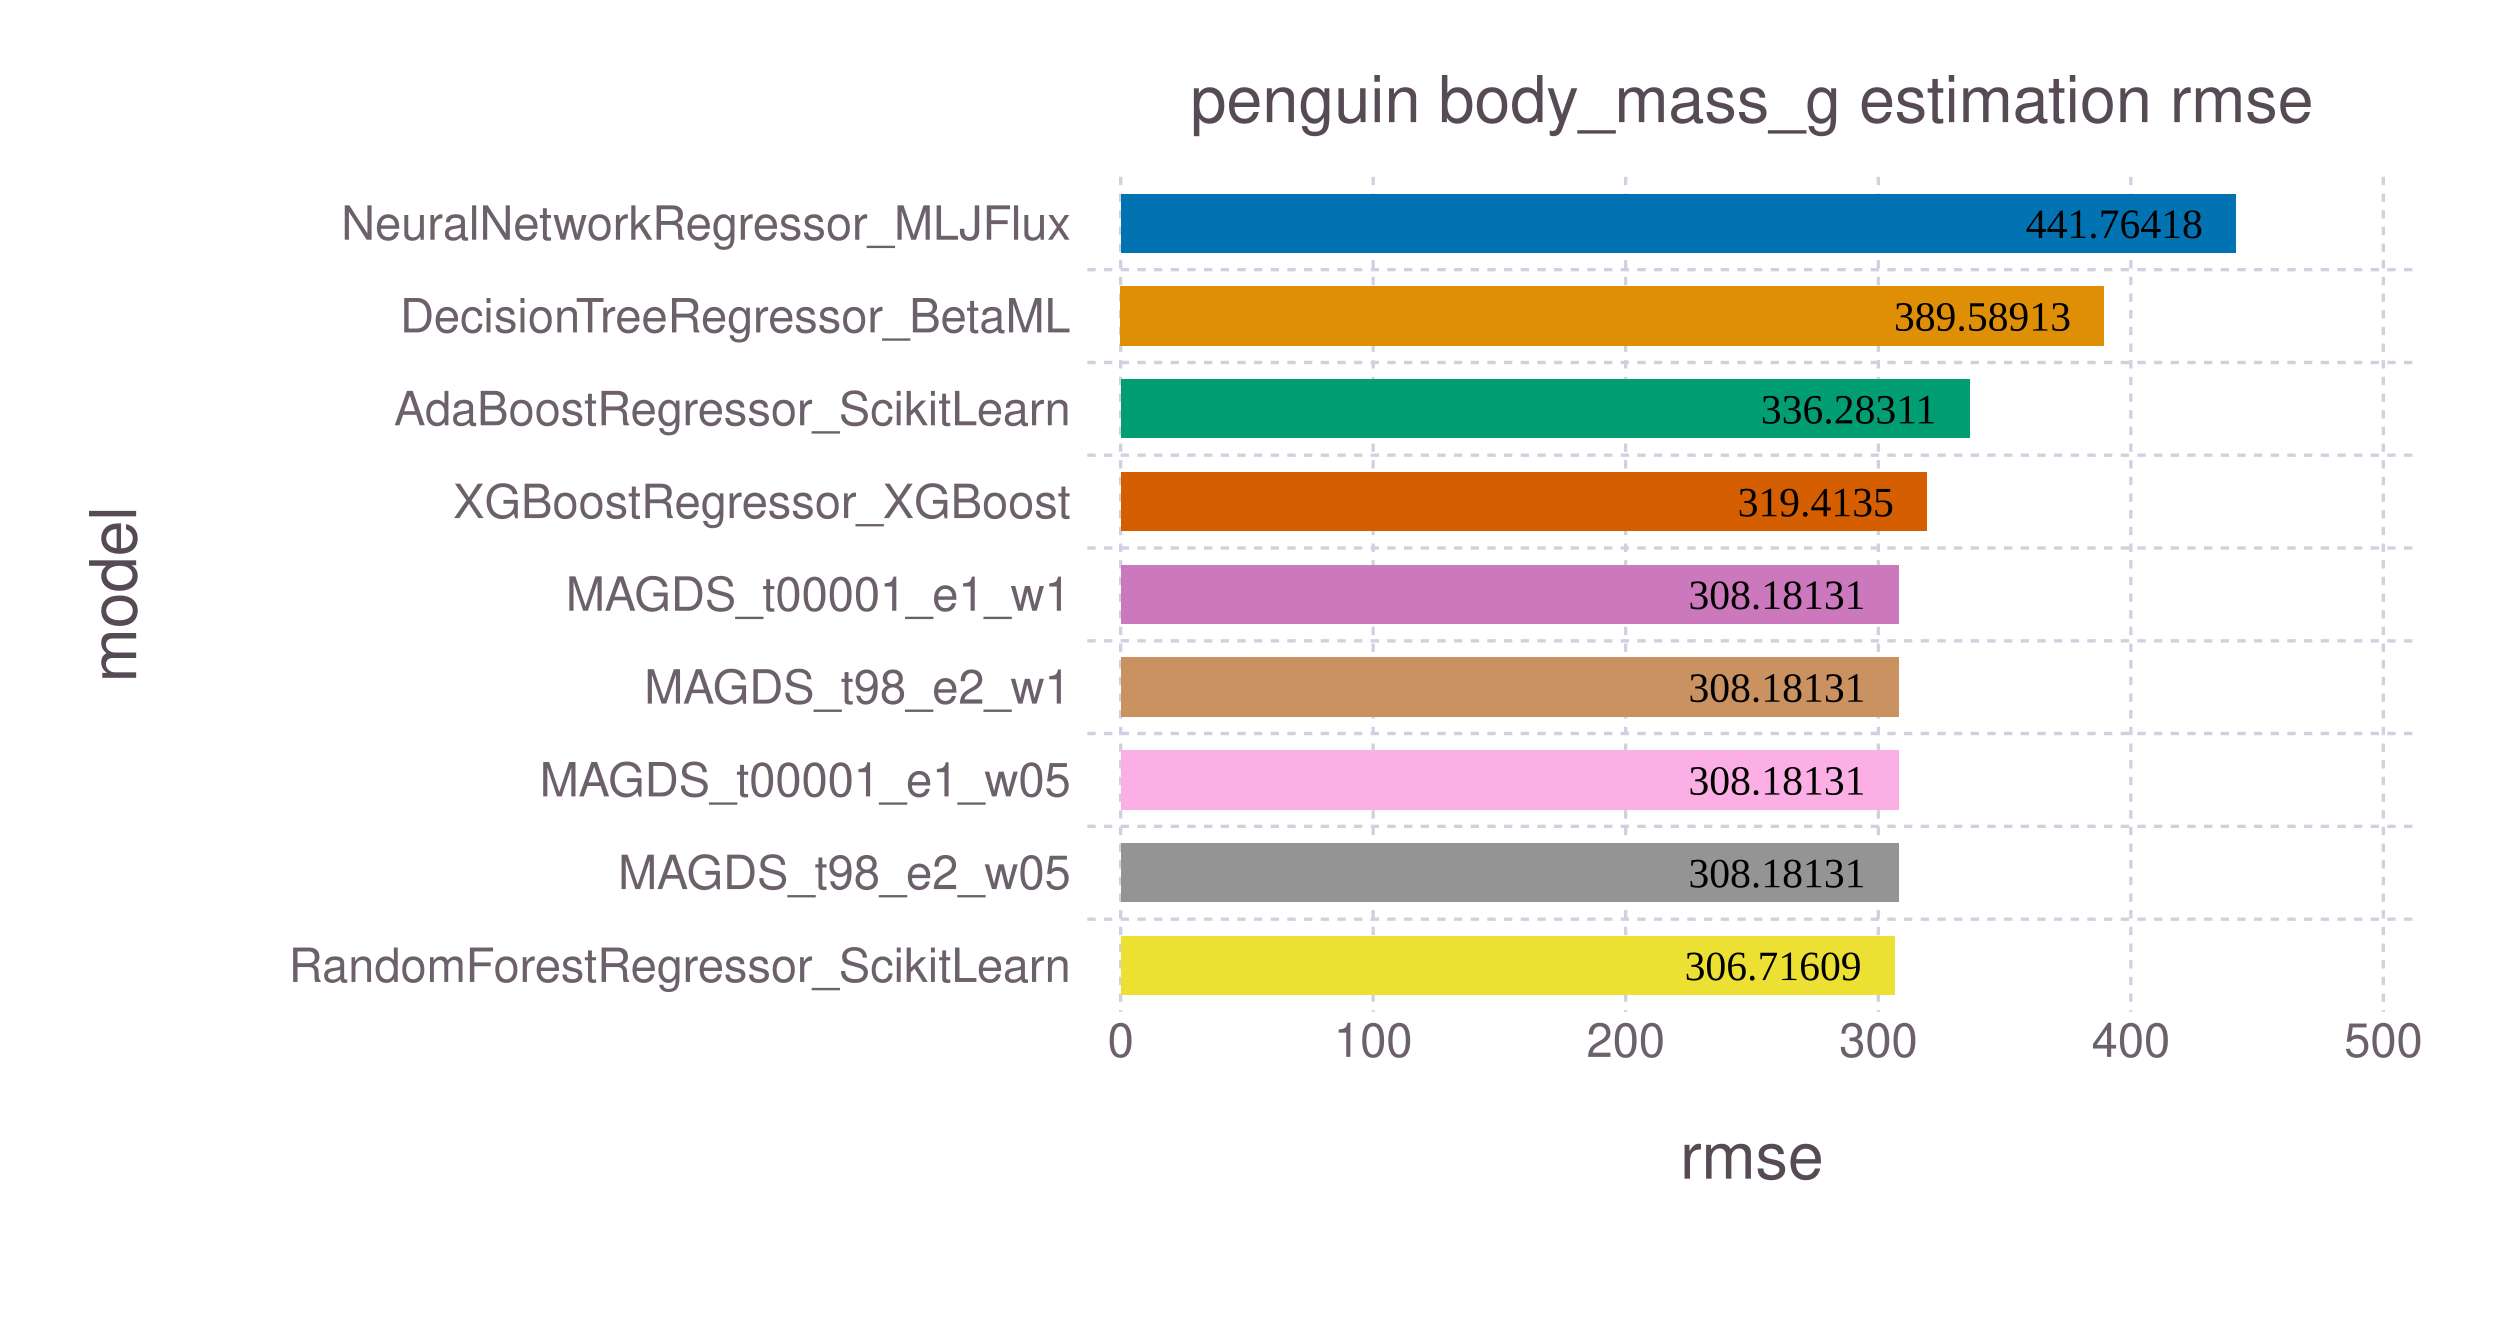
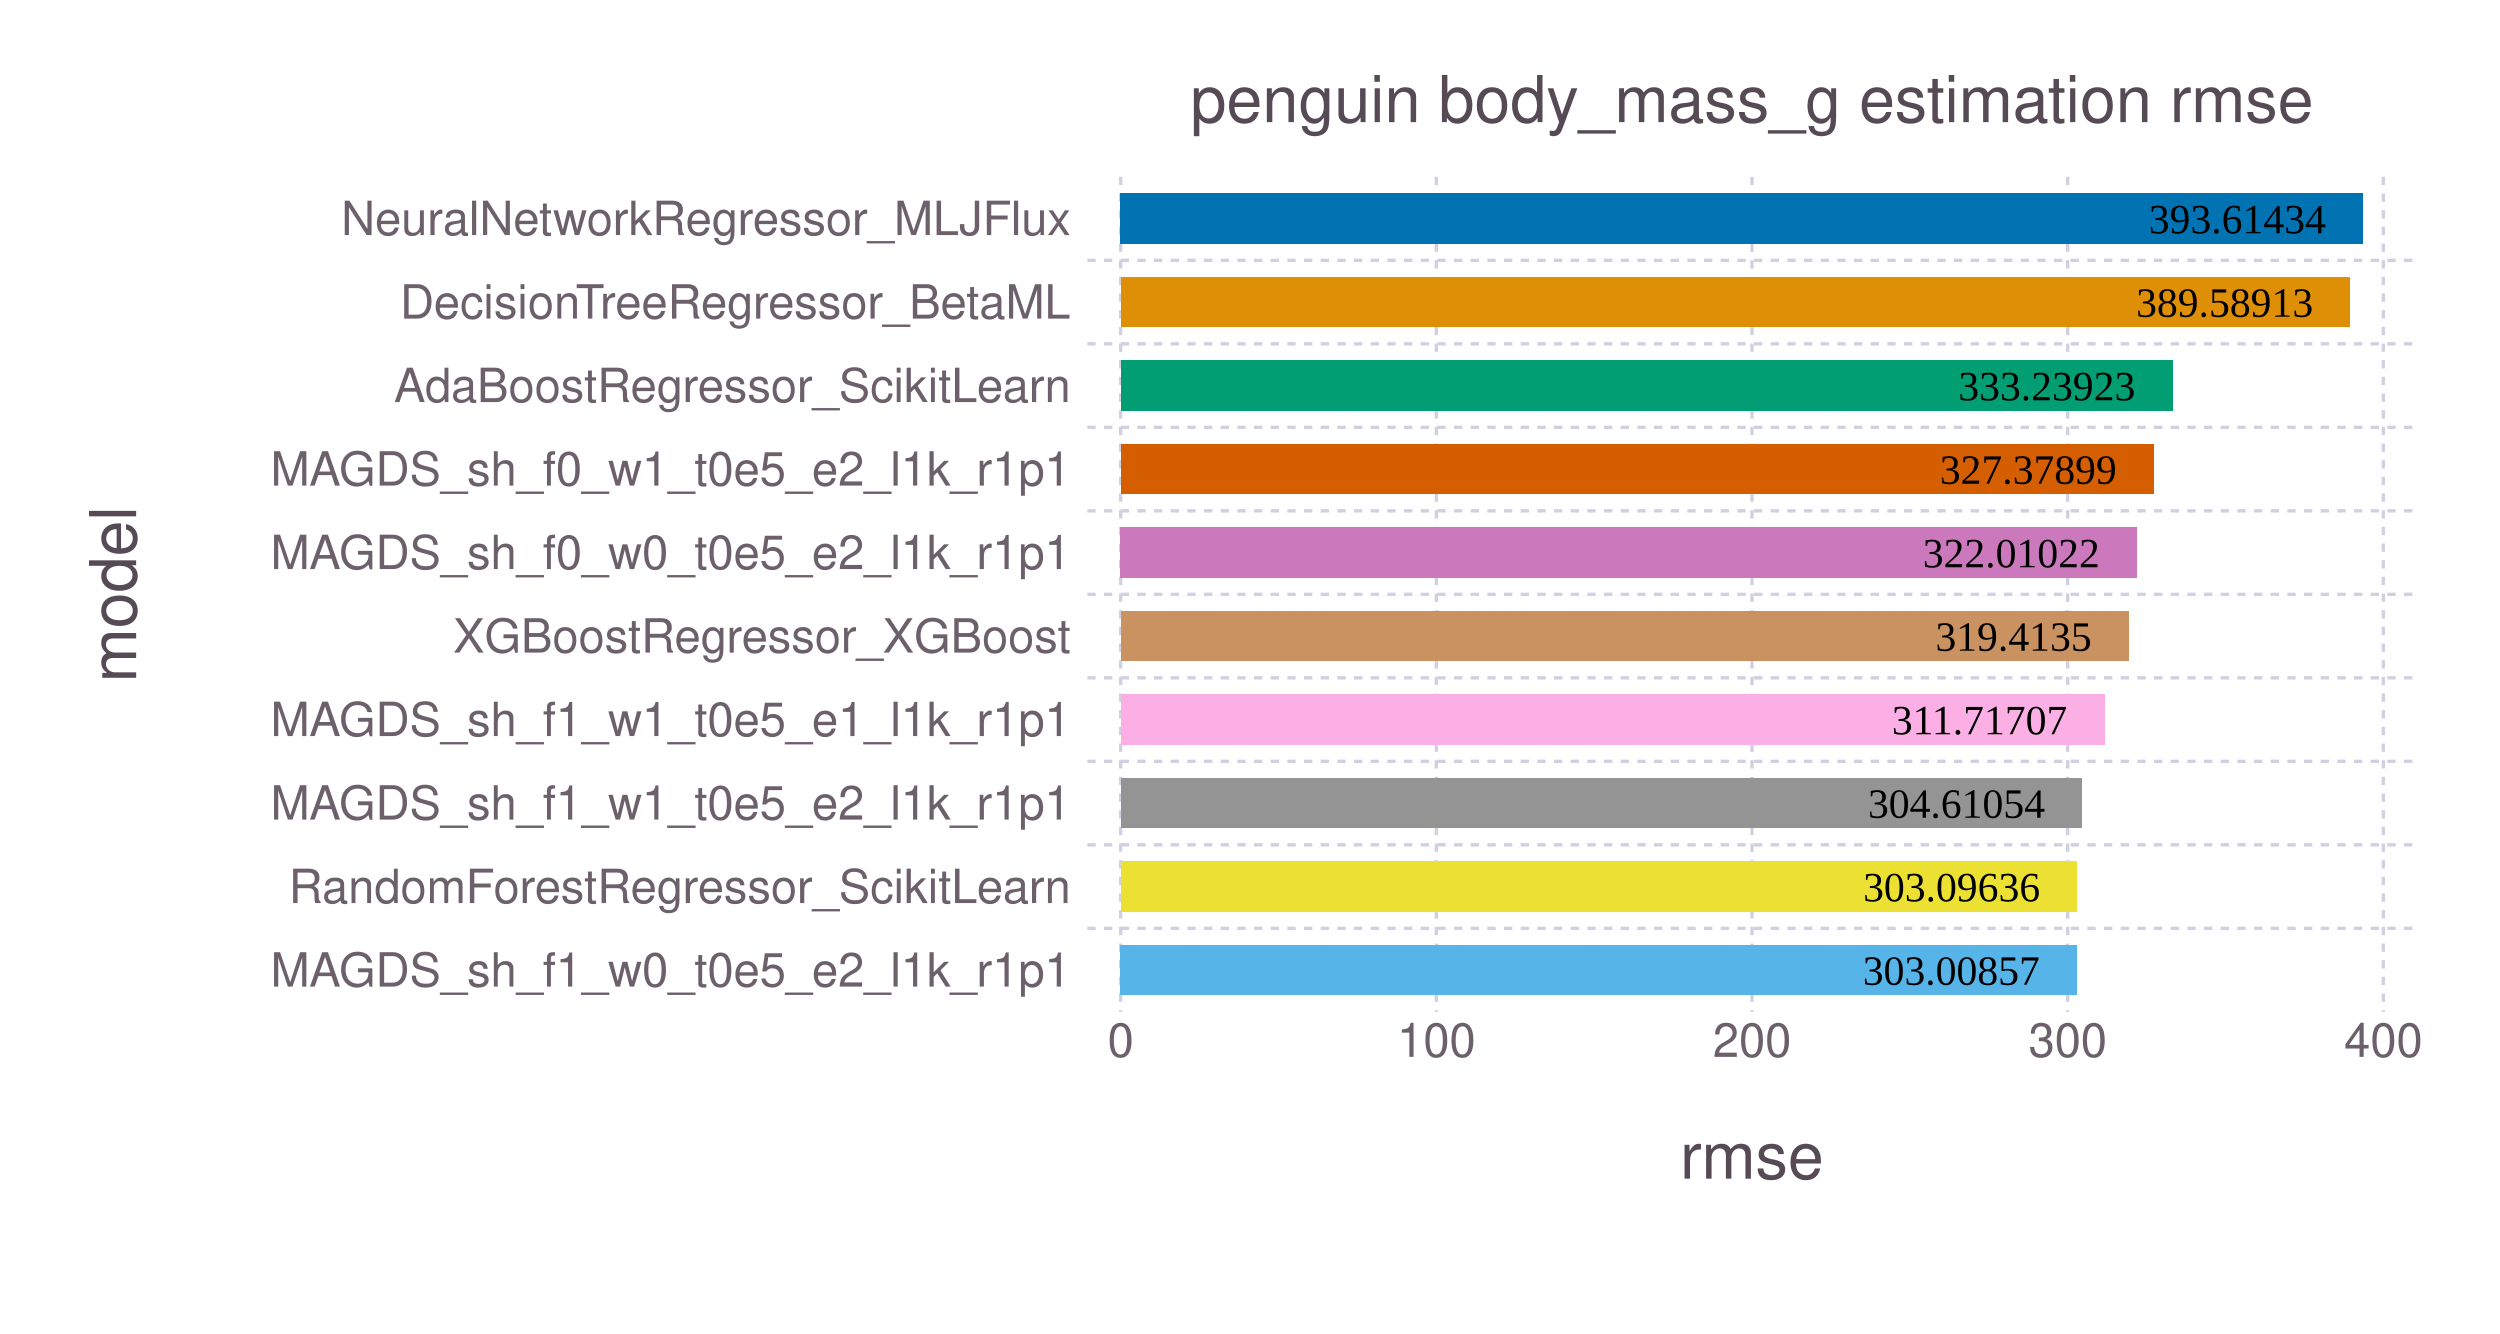
<svg xmlns="http://www.w3.org/2000/svg" version="1.2" width="150mm" height="80mm" viewBox="0 0 150 80" stroke="none" fill="#000000" stroke-width="0.3" font-size="3.88">
  <defs>
    <marker id="arrow" markerWidth="15" markerHeight="7" refX="5" refY="3.5" orient="auto" markerUnits="strokeWidth">
      <path d="M0,0 L15,3.5 L0,7 z" stroke="context-stroke" fill="context-stroke" />
    </marker>
  </defs>
-   <g class="plotroot xscalable" id="img-18e792ad-1">
-     <g font-size="3.88" font-family="'PT Sans','Helvetica Neue','Helvetica',sans-serif" fill="#564A55" stroke="#000000" stroke-opacity="0.000" id="img-18e792ad-2">
+   <g class="plotroot xscalable" id="img-16c83b01-1">
+     <g font-size="3.88" font-family="'PT Sans','Helvetica Neue','Helvetica',sans-serif" fill="#564A55" stroke="#000000" stroke-opacity="0.000" id="img-16c83b01-2">
      <g transform="translate(105.12,68.39)">
        <g class="primitive">
          <text text-anchor="middle" dy="0.6em">rmse</text>
        </g>
      </g>
    </g>
-     <g class="guide xlabels" font-size="2.82" font-family="'PT Sans Caption','Helvetica Neue','Helvetica',sans-serif" fill="#6C606B" id="img-18e792ad-3">
+     <g class="guide xlabels" font-size="2.82" font-family="'PT Sans Caption','Helvetica Neue','Helvetica',sans-serif" fill="#6C606B" id="img-16c83b01-3">
      <g transform="translate(67.24,61.72)">
        <g class="primitive">
          <text text-anchor="middle" dy="0.6em">0</text>
        </g>
      </g>
-       <g transform="translate(82.39,61.72)">
+       <g transform="translate(86.18,61.72)">
        <g class="primitive">
          <text text-anchor="middle" dy="0.6em">100</text>
        </g>
      </g>
-       <g transform="translate(97.54,61.72)">
+       <g transform="translate(105.12,61.72)">
        <g class="primitive">
          <text text-anchor="middle" dy="0.6em">200</text>
        </g>
      </g>
-       <g transform="translate(112.7,61.72)">
+       <g transform="translate(124.06,61.72)">
        <g class="primitive">
          <text text-anchor="middle" dy="0.6em">300</text>
        </g>
      </g>
-       <g transform="translate(127.85,61.72)">
+       <g transform="translate(143,61.72)">
        <g class="primitive">
          <text text-anchor="middle" dy="0.6em">400</text>
        </g>
      </g>
-       <g transform="translate(143,61.72)">
-         <g class="primitive">
-           <text text-anchor="middle" dy="0.6em">500</text>
-         </g>
-       </g>
-     </g>
-     <g clip-path="url(#img-18e792ad-4)">
-       <g id="img-18e792ad-5">
-         <g pointer-events="visible" stroke-width="0.3" fill="#000000" fill-opacity="0.000" stroke="#000000" stroke-opacity="0.000" class="guide background" id="img-18e792ad-6">
-           <g transform="translate(105.12,35.66)" id="img-18e792ad-7">
+     </g>
+     <g clip-path="url(#img-16c83b01-4)">
+       <g id="img-16c83b01-5">
+         <g pointer-events="visible" stroke-width="0.3" fill="#000000" fill-opacity="0.000" stroke="#000000" stroke-opacity="0.000" class="guide background" id="img-16c83b01-6">
+           <g transform="translate(105.12,35.66)" id="img-16c83b01-7">
            <path d="M-39.88,-25.05 L39.88,-25.05 39.88,25.05 -39.88,25.05  z" class="primitive" />
          </g>
        </g>
-         <g class="guide ygridlines xfixed" stroke-dasharray="0.5,0.5" stroke-width="0.2" stroke="#D0D0E0" id="img-18e792ad-8">
-           <g transform="translate(105.12,16.18)" id="img-18e792ad-9">
-             <path fill="none" d="M-39.88,0 L39.88,0 " class="primitive" />
-           </g>
-           <g transform="translate(105.12,21.75)" id="img-18e792ad-10">
-             <path fill="none" d="M-39.88,0 L39.88,0 " class="primitive" />
-           </g>
-           <g transform="translate(105.12,27.31)" id="img-18e792ad-11">
-             <path fill="none" d="M-39.88,0 L39.88,0 " class="primitive" />
-           </g>
-           <g transform="translate(105.12,32.88)" id="img-18e792ad-12">
-             <path fill="none" d="M-39.88,0 L39.88,0 " class="primitive" />
-           </g>
-           <g transform="translate(105.12,38.45)" id="img-18e792ad-13">
-             <path fill="none" d="M-39.88,0 L39.88,0 " class="primitive" />
-           </g>
-           <g transform="translate(105.12,44.01)" id="img-18e792ad-14">
-             <path fill="none" d="M-39.88,0 L39.88,0 " class="primitive" />
-           </g>
-           <g transform="translate(105.12,49.58)" id="img-18e792ad-15">
-             <path fill="none" d="M-39.88,0 L39.88,0 " class="primitive" />
-           </g>
-           <g transform="translate(105.12,55.15)" id="img-18e792ad-16">
-             <path fill="none" d="M-39.88,0 L39.88,0 " class="primitive" />
-           </g>
-         </g>
-         <g class="guide xgridlines yfixed" stroke-dasharray="0.5,0.5" stroke-width="0.2" stroke="#D0D0E0" id="img-18e792ad-17">
-           <g transform="translate(67.24,35.66)" id="img-18e792ad-18">
-             <path fill="none" d="M0,-25.05 L0,25.05 " class="primitive" />
-           </g>
-           <g transform="translate(82.39,35.66)" id="img-18e792ad-19">
-             <path fill="none" d="M0,-25.05 L0,25.05 " class="primitive" />
-           </g>
-           <g transform="translate(97.54,35.66)" id="img-18e792ad-20">
-             <path fill="none" d="M0,-25.05 L0,25.05 " class="primitive" />
-           </g>
-           <g transform="translate(112.7,35.66)" id="img-18e792ad-21">
-             <path fill="none" d="M0,-25.05 L0,25.05 " class="primitive" />
-           </g>
-           <g transform="translate(127.85,35.66)" id="img-18e792ad-22">
-             <path fill="none" d="M0,-25.05 L0,25.05 " class="primitive" />
-           </g>
-           <g transform="translate(143,35.66)" id="img-18e792ad-23">
-             <path fill="none" d="M0,-25.05 L0,25.05 " class="primitive" />
-           </g>
-         </g>
-         <g class="plotpanel" id="img-18e792ad-24">
-           <g shape-rendering="crispEdges" stroke-width="0.3" id="img-18e792ad-25">
-             <g stroke="#000000" stroke-opacity="0.000" class="geometry" id="img-18e792ad-26">
-               <g transform="translate(90.48,57.93)" id="img-18e792ad-27" fill="#ECE133">
-                 <path d="M-23.24,-1.78 L23.24,-1.78 23.24,1.78 -23.24,1.78  z" class="primitive" />
-               </g>
-               <g transform="translate(90.59,52.36)" id="img-18e792ad-28" fill="#949494">
-                 <path d="M-23.35,-1.78 L23.35,-1.78 23.35,1.78 -23.35,1.78  z" class="primitive" />
-               </g>
-               <g transform="translate(90.59,46.8)" id="img-18e792ad-29" fill="#FBAFE4">
-                 <path d="M-23.35,-1.78 L23.35,-1.78 23.35,1.78 -23.35,1.78  z" class="primitive" />
-               </g>
-               <g transform="translate(90.59,41.23)" id="img-18e792ad-30" fill="#CA9161">
-                 <path d="M-23.35,-1.78 L23.35,-1.78 23.35,1.78 -23.35,1.78  z" class="primitive" />
-               </g>
-               <g transform="translate(90.59,35.66)" id="img-18e792ad-31" fill="#CC78BC">
-                 <path d="M-23.35,-1.78 L23.35,-1.78 23.35,1.78 -23.35,1.78  z" class="primitive" />
-               </g>
-               <g transform="translate(91.44,30.1)" id="img-18e792ad-32" fill="#D55E00">
-                 <path d="M-24.2,-1.78 L24.2,-1.78 24.2,1.78 -24.2,1.78  z" class="primitive" />
-               </g>
-               <g transform="translate(92.72,24.53)" id="img-18e792ad-33" fill="#029E73">
-                 <path d="M-25.48,-1.78 L25.48,-1.78 25.48,1.78 -25.48,1.78  z" class="primitive" />
-               </g>
-               <g transform="translate(96.75,18.96)" id="img-18e792ad-34" fill="#DE8F05">
-                 <path d="M-29.52,-1.78 L29.52,-1.78 29.52,1.78 -29.52,1.78  z" class="primitive" />
-               </g>
-               <g transform="translate(100.71,13.4)" id="img-18e792ad-35" fill="#0173B2">
-                 <path d="M-33.47,-1.78 L33.47,-1.78 33.47,1.78 -33.47,1.78  z" class="primitive" />
-               </g>
-             </g>
-           </g>
-         </g>
-         <g class="geometry" id="img-18e792ad-36">
-           <g fill="#000000" font-size="2.5" id="img-18e792ad-37">
-             <g transform="translate(132.17,13.4)" id="img-18e792ad-38">
-               <g class="primitive">
-                 <text text-anchor="end" dy="0.35em">441.76418</text>
-               </g>
-             </g>
-             <g transform="translate(124.26,18.96)" id="img-18e792ad-39">
+         <g class="guide ygridlines xfixed" stroke-dasharray="0.5,0.5" stroke-width="0.2" stroke="#D0D0E0" id="img-16c83b01-8">
+           <g transform="translate(105.12,15.62)" id="img-16c83b01-9">
+             <path fill="none" d="M-39.88,0 L39.88,0 " class="primitive" />
+           </g>
+           <g transform="translate(105.12,20.63)" id="img-16c83b01-10">
+             <path fill="none" d="M-39.88,0 L39.88,0 " class="primitive" />
+           </g>
+           <g transform="translate(105.12,25.64)" id="img-16c83b01-11">
+             <path fill="none" d="M-39.88,0 L39.88,0 " class="primitive" />
+           </g>
+           <g transform="translate(105.12,30.65)" id="img-16c83b01-12">
+             <path fill="none" d="M-39.88,0 L39.88,0 " class="primitive" />
+           </g>
+           <g transform="translate(105.12,35.66)" id="img-16c83b01-13">
+             <path fill="none" d="M-39.88,0 L39.88,0 " class="primitive" />
+           </g>
+           <g transform="translate(105.12,40.67)" id="img-16c83b01-14">
+             <path fill="none" d="M-39.88,0 L39.88,0 " class="primitive" />
+           </g>
+           <g transform="translate(105.12,45.68)" id="img-16c83b01-15">
+             <path fill="none" d="M-39.88,0 L39.88,0 " class="primitive" />
+           </g>
+           <g transform="translate(105.12,50.69)" id="img-16c83b01-16">
+             <path fill="none" d="M-39.88,0 L39.88,0 " class="primitive" />
+           </g>
+           <g transform="translate(105.12,55.7)" id="img-16c83b01-17">
+             <path fill="none" d="M-39.88,0 L39.88,0 " class="primitive" />
+           </g>
+         </g>
+         <g class="guide xgridlines yfixed" stroke-dasharray="0.5,0.5" stroke-width="0.2" stroke="#D0D0E0" id="img-16c83b01-18">
+           <g transform="translate(67.24,35.66)" id="img-16c83b01-19">
+             <path fill="none" d="M0,-25.05 L0,25.05 " class="primitive" />
+           </g>
+           <g transform="translate(86.18,35.66)" id="img-16c83b01-20">
+             <path fill="none" d="M0,-25.05 L0,25.05 " class="primitive" />
+           </g>
+           <g transform="translate(105.12,35.66)" id="img-16c83b01-21">
+             <path fill="none" d="M0,-25.05 L0,25.05 " class="primitive" />
+           </g>
+           <g transform="translate(124.06,35.66)" id="img-16c83b01-22">
+             <path fill="none" d="M0,-25.05 L0,25.05 " class="primitive" />
+           </g>
+           <g transform="translate(143,35.66)" id="img-16c83b01-23">
+             <path fill="none" d="M0,-25.05 L0,25.05 " class="primitive" />
+           </g>
+         </g>
+         <g class="plotpanel" id="img-16c83b01-24">
+           <g shape-rendering="crispEdges" stroke-width="0.3" id="img-16c83b01-25">
+             <g stroke="#000000" stroke-opacity="0.000" class="geometry" id="img-16c83b01-26">
+               <g transform="translate(95.93,58.21)" id="img-16c83b01-27" fill="#56B4E9">
+                 <path d="M-28.7,-1.51 L28.7,-1.51 28.7,1.51 -28.7,1.51  z" class="primitive" />
+               </g>
+               <g transform="translate(95.94,53.2)" id="img-16c83b01-28" fill="#ECE133">
+                 <path d="M-28.7,-1.51 L28.7,-1.51 28.7,1.51 -28.7,1.51  z" class="primitive" />
+               </g>
+               <g transform="translate(96.09,48.19)" id="img-16c83b01-29" fill="#949494">
+                 <path d="M-28.85,-1.51 L28.85,-1.51 28.85,1.51 -28.85,1.51  z" class="primitive" />
+               </g>
+               <g transform="translate(96.76,43.18)" id="img-16c83b01-30" fill="#FBAFE4">
+                 <path d="M-29.52,-1.51 L29.52,-1.51 29.52,1.51 -29.52,1.51  z" class="primitive" />
+               </g>
+               <g transform="translate(97.49,38.17)" id="img-16c83b01-31" fill="#CA9161">
+                 <path d="M-30.25,-1.51 L30.25,-1.51 30.25,1.51 -30.25,1.51  z" class="primitive" />
+               </g>
+               <g transform="translate(97.73,33.16)" id="img-16c83b01-32" fill="#CC78BC">
+                 <path d="M-30.5,-1.51 L30.5,-1.51 30.5,1.51 -30.5,1.51  z" class="primitive" />
+               </g>
+               <g transform="translate(98.24,28.15)" id="img-16c83b01-33" fill="#D55E00">
+                 <path d="M-31,-1.51 L31,-1.51 31,1.51 -31,1.51  z" class="primitive" />
+               </g>
+               <g transform="translate(98.8,23.14)" id="img-16c83b01-34" fill="#029E73">
+                 <path d="M-31.56,-1.51 L31.56,-1.51 31.56,1.51 -31.56,1.51  z" class="primitive" />
+               </g>
+               <g transform="translate(104.13,18.13)" id="img-16c83b01-35" fill="#DE8F05">
+                 <path d="M-36.89,-1.51 L36.89,-1.51 36.89,1.51 -36.89,1.51  z" class="primitive" />
+               </g>
+               <g transform="translate(104.51,13.12)" id="img-16c83b01-36" fill="#0173B2">
+                 <path d="M-37.28,-1.51 L37.28,-1.51 37.28,1.51 -37.28,1.51  z" class="primitive" />
+               </g>
+             </g>
+           </g>
+         </g>
+         <g class="geometry" id="img-16c83b01-37">
+           <g fill="#000000" font-size="2.5" id="img-16c83b01-38">
+             <g transform="translate(139.55,13.12)" id="img-16c83b01-39">
+               <g class="primitive">
+                 <text text-anchor="end" dy="0.35em">393.61434</text>
+               </g>
+             </g>
+             <g transform="translate(138.79,18.13)" id="img-16c83b01-40">
              <g class="primitive">
                <text text-anchor="end" dy="0.35em">389.58913</text>
              </g>
            </g>
-             <g transform="translate(116.18,24.53)" id="img-18e792ad-40">
-               <g class="primitive">
-                 <text text-anchor="end" dy="0.35em">336.28311</text>
-               </g>
-             </g>
-             <g transform="translate(113.63,30.1)" id="img-18e792ad-41">
+             <g transform="translate(128.12,23.14)" id="img-16c83b01-41">
+               <g class="primitive">
+                 <text text-anchor="end" dy="0.35em">333.23923</text>
+               </g>
+             </g>
+             <g transform="translate(127.01,28.15)" id="img-16c83b01-42">
+               <g class="primitive">
+                 <text text-anchor="end" dy="0.35em">327.37899</text>
+               </g>
+             </g>
+             <g transform="translate(125.99,33.16)" id="img-16c83b01-43">
+               <g class="primitive">
+                 <text text-anchor="end" dy="0.35em">322.01022</text>
+               </g>
+             </g>
+             <g transform="translate(125.5,38.17)" id="img-16c83b01-44">
              <g class="primitive">
                <text text-anchor="end" dy="0.35em">319.4135</text>
              </g>
            </g>
-             <g transform="translate(111.93,35.66)" id="img-18e792ad-42">
-               <g class="primitive">
-                 <text text-anchor="end" dy="0.35em">308.18131</text>
-               </g>
-             </g>
-             <g transform="translate(111.93,41.23)" id="img-18e792ad-43">
-               <g class="primitive">
-                 <text text-anchor="end" dy="0.35em">308.18131</text>
-               </g>
-             </g>
-             <g transform="translate(111.93,46.8)" id="img-18e792ad-44">
-               <g class="primitive">
-                 <text text-anchor="end" dy="0.35em">308.18131</text>
-               </g>
-             </g>
-             <g transform="translate(111.93,52.36)" id="img-18e792ad-45">
-               <g class="primitive">
-                 <text text-anchor="end" dy="0.35em">308.18131</text>
-               </g>
-             </g>
-             <g transform="translate(111.7,57.93)" id="img-18e792ad-46">
-               <g class="primitive">
-                 <text text-anchor="end" dy="0.35em">306.71609</text>
-               </g>
-             </g>
-           </g>
-         </g>
-       </g>
-     </g>
-     <g class="guide ylabels" font-size="2.82" font-family="'PT Sans Caption','Helvetica Neue','Helvetica',sans-serif" fill="#6C606B" id="img-18e792ad-47">
-       <g transform="translate(64.24,13.4)" id="img-18e792ad-48">
+             <g transform="translate(124.04,43.18)" id="img-16c83b01-45">
+               <g class="primitive">
+                 <text text-anchor="end" dy="0.35em">311.71707</text>
+               </g>
+             </g>
+             <g transform="translate(122.7,48.19)" id="img-16c83b01-46">
+               <g class="primitive">
+                 <text text-anchor="end" dy="0.35em">304.61054</text>
+               </g>
+             </g>
+             <g transform="translate(122.41,53.2)" id="img-16c83b01-47">
+               <g class="primitive">
+                 <text text-anchor="end" dy="0.35em">303.09636</text>
+               </g>
+             </g>
+             <g transform="translate(122.39,58.21)" id="img-16c83b01-48">
+               <g class="primitive">
+                 <text text-anchor="end" dy="0.35em">303.00857</text>
+               </g>
+             </g>
+           </g>
+         </g>
+       </g>
+     </g>
+     <g class="guide ylabels" font-size="2.82" font-family="'PT Sans Caption','Helvetica Neue','Helvetica',sans-serif" fill="#6C606B" id="img-16c83b01-49">
+       <g transform="translate(64.24,13.12)" id="img-16c83b01-50">
        <g class="primitive">
          <text text-anchor="end" dy="0.35em">NeuralNetworkRegressor_MLJFlux</text>
        </g>
      </g>
-       <g transform="translate(64.24,18.96)" id="img-18e792ad-49">
+       <g transform="translate(64.24,18.13)" id="img-16c83b01-51">
        <g class="primitive">
          <text text-anchor="end" dy="0.35em">DecisionTreeRegressor_BetaML</text>
        </g>
      </g>
-       <g transform="translate(64.24,24.53)" id="img-18e792ad-50">
+       <g transform="translate(64.24,23.14)" id="img-16c83b01-52">
        <g class="primitive">
          <text text-anchor="end" dy="0.35em">AdaBoostRegressor_ScikitLearn</text>
        </g>
      </g>
-       <g transform="translate(64.24,30.1)" id="img-18e792ad-51">
+       <g transform="translate(64.24,28.15)" id="img-16c83b01-53">
+         <g class="primitive">
+           <text text-anchor="end" dy="0.35em">MAGDS_sh_f0_w1_t0e5_e2_l1k_r1p1</text>
+         </g>
+       </g>
+       <g transform="translate(64.24,33.16)" id="img-16c83b01-54">
+         <g class="primitive">
+           <text text-anchor="end" dy="0.35em">MAGDS_sh_f0_w0_t0e5_e2_l1k_r1p1</text>
+         </g>
+       </g>
+       <g transform="translate(64.24,38.17)" id="img-16c83b01-55">
        <g class="primitive">
          <text text-anchor="end" dy="0.35em">XGBoostRegressor_XGBoost</text>
        </g>
      </g>
-       <g transform="translate(64.24,35.66)" id="img-18e792ad-52">
-         <g class="primitive">
-           <text text-anchor="end" dy="0.35em">MAGDS_t00001_e1_w1</text>
-         </g>
-       </g>
-       <g transform="translate(64.24,41.23)" id="img-18e792ad-53">
-         <g class="primitive">
-           <text text-anchor="end" dy="0.35em">MAGDS_t98_e2_w1</text>
-         </g>
-       </g>
-       <g transform="translate(64.24,46.8)" id="img-18e792ad-54">
-         <g class="primitive">
-           <text text-anchor="end" dy="0.35em">MAGDS_t00001_e1_w05</text>
-         </g>
-       </g>
-       <g transform="translate(64.24,52.36)" id="img-18e792ad-55">
-         <g class="primitive">
-           <text text-anchor="end" dy="0.35em">MAGDS_t98_e2_w05</text>
-         </g>
-       </g>
-       <g transform="translate(64.24,57.93)" id="img-18e792ad-56">
+       <g transform="translate(64.24,43.18)" id="img-16c83b01-56">
+         <g class="primitive">
+           <text text-anchor="end" dy="0.35em">MAGDS_sh_f1_w1_t0e5_e1_l1k_r1p1</text>
+         </g>
+       </g>
+       <g transform="translate(64.24,48.19)" id="img-16c83b01-57">
+         <g class="primitive">
+           <text text-anchor="end" dy="0.35em">MAGDS_sh_f1_w1_t0e5_e2_l1k_r1p1</text>
+         </g>
+       </g>
+       <g transform="translate(64.24,53.2)" id="img-16c83b01-58">
        <g class="primitive">
          <text text-anchor="end" dy="0.35em">RandomForestRegressor_ScikitLearn</text>
        </g>
      </g>
-     </g>
-     <g font-size="3.88" font-family="'PT Sans','Helvetica Neue','Helvetica',sans-serif" fill="#564A55" stroke="#000000" stroke-opacity="0.000" id="img-18e792ad-57">
-       <g transform="translate(8.81,33.66)" id="img-18e792ad-58">
+       <g transform="translate(64.24,58.21)" id="img-16c83b01-59">
+         <g class="primitive">
+           <text text-anchor="end" dy="0.35em">MAGDS_sh_f1_w0_t0e5_e2_l1k_r1p1</text>
+         </g>
+       </g>
+     </g>
+     <g font-size="3.88" font-family="'PT Sans','Helvetica Neue','Helvetica',sans-serif" fill="#564A55" stroke="#000000" stroke-opacity="0.000" id="img-16c83b01-60">
+       <g transform="translate(8.81,33.66)" id="img-16c83b01-61">
        <g class="primitive">
          <text text-anchor="middle" dy="0.35em" transform="rotate(-90,0, 2)">model</text>
        </g>
      </g>
    </g>
-     <g font-size="3.88" font-family="'PT Sans','Helvetica Neue','Helvetica',sans-serif" fill="#564A55" stroke="#000000" stroke-opacity="0.000" id="img-18e792ad-59">
-       <g transform="translate(105.12,5)" id="img-18e792ad-60">
+     <g font-size="3.88" font-family="'PT Sans','Helvetica Neue','Helvetica',sans-serif" fill="#564A55" stroke="#000000" stroke-opacity="0.000" id="img-16c83b01-62">
+       <g transform="translate(105.12,5)" id="img-16c83b01-63">
        <g class="primitive">
          <text text-anchor="middle" dy="0.6em">penguin body_mass_g estimation rmse</text>
        </g>
      </g>
    </g>
  </g>
  <defs>
-     <clipPath id="img-18e792ad-4">
+     <clipPath id="img-16c83b01-4">
      <path d="M65.24,10.61 L145,10.61 145,60.72 65.24,60.72 " />
    </clipPath>
  </defs>
</svg>
